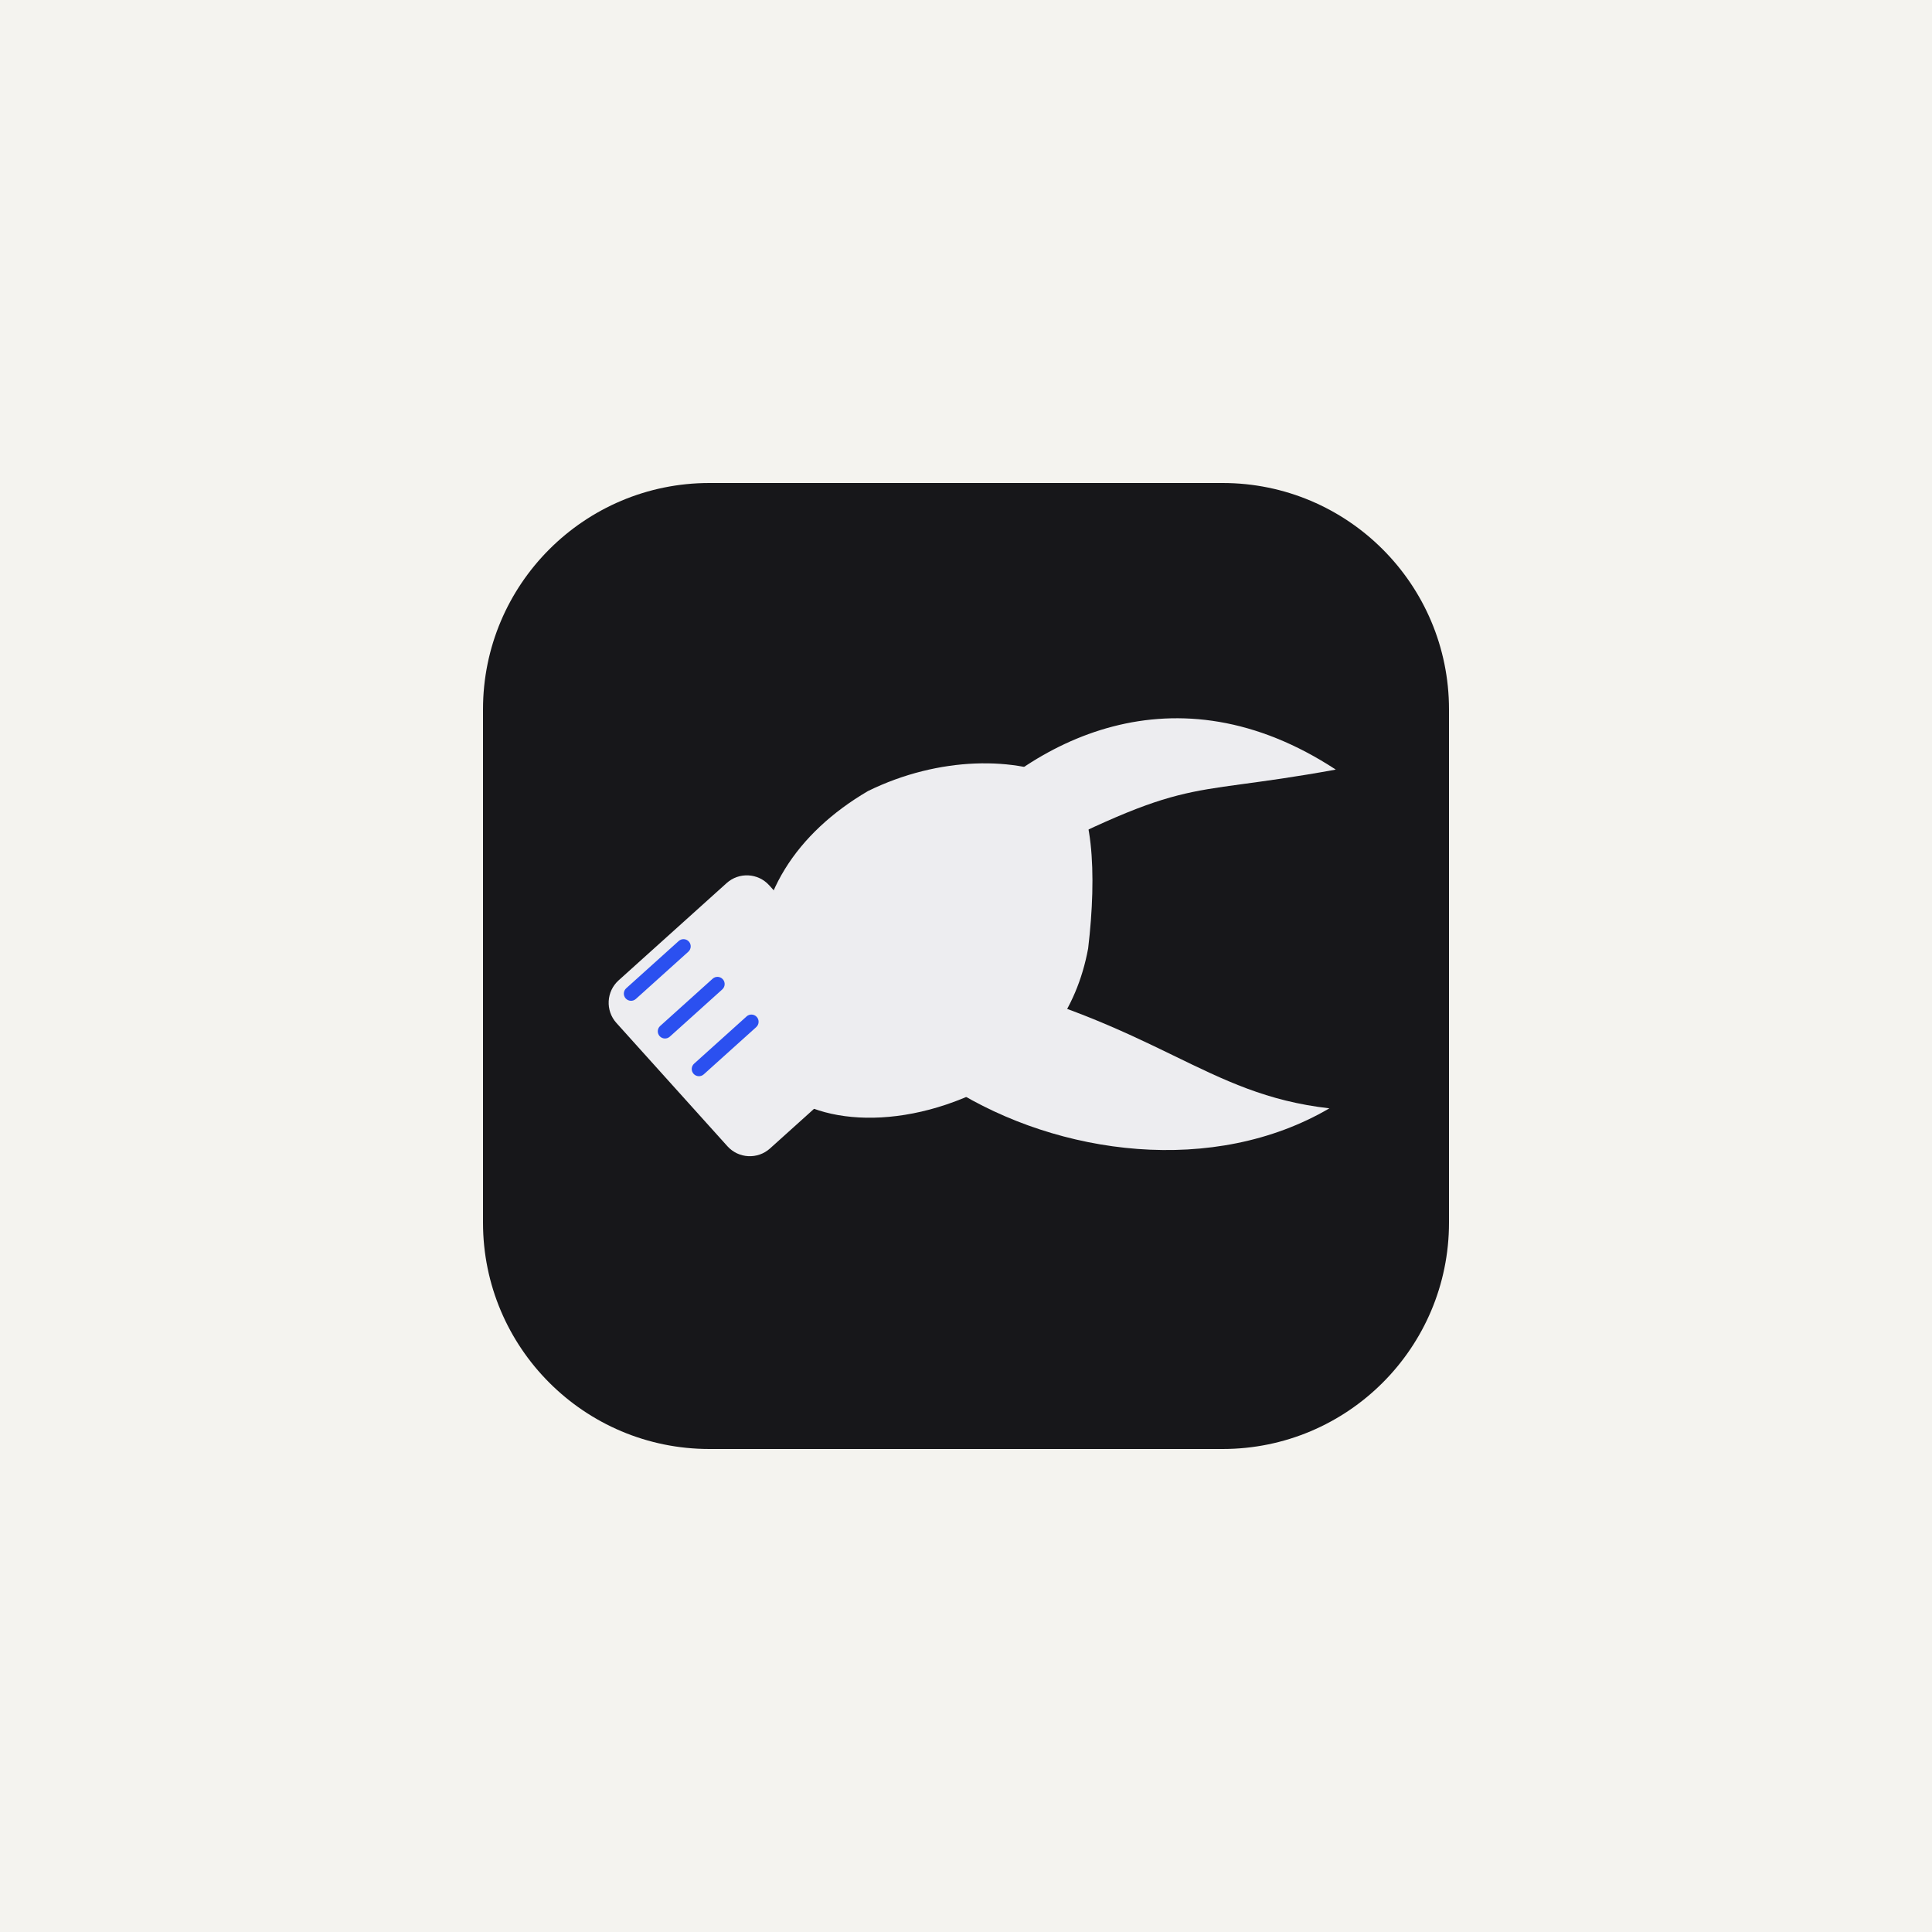
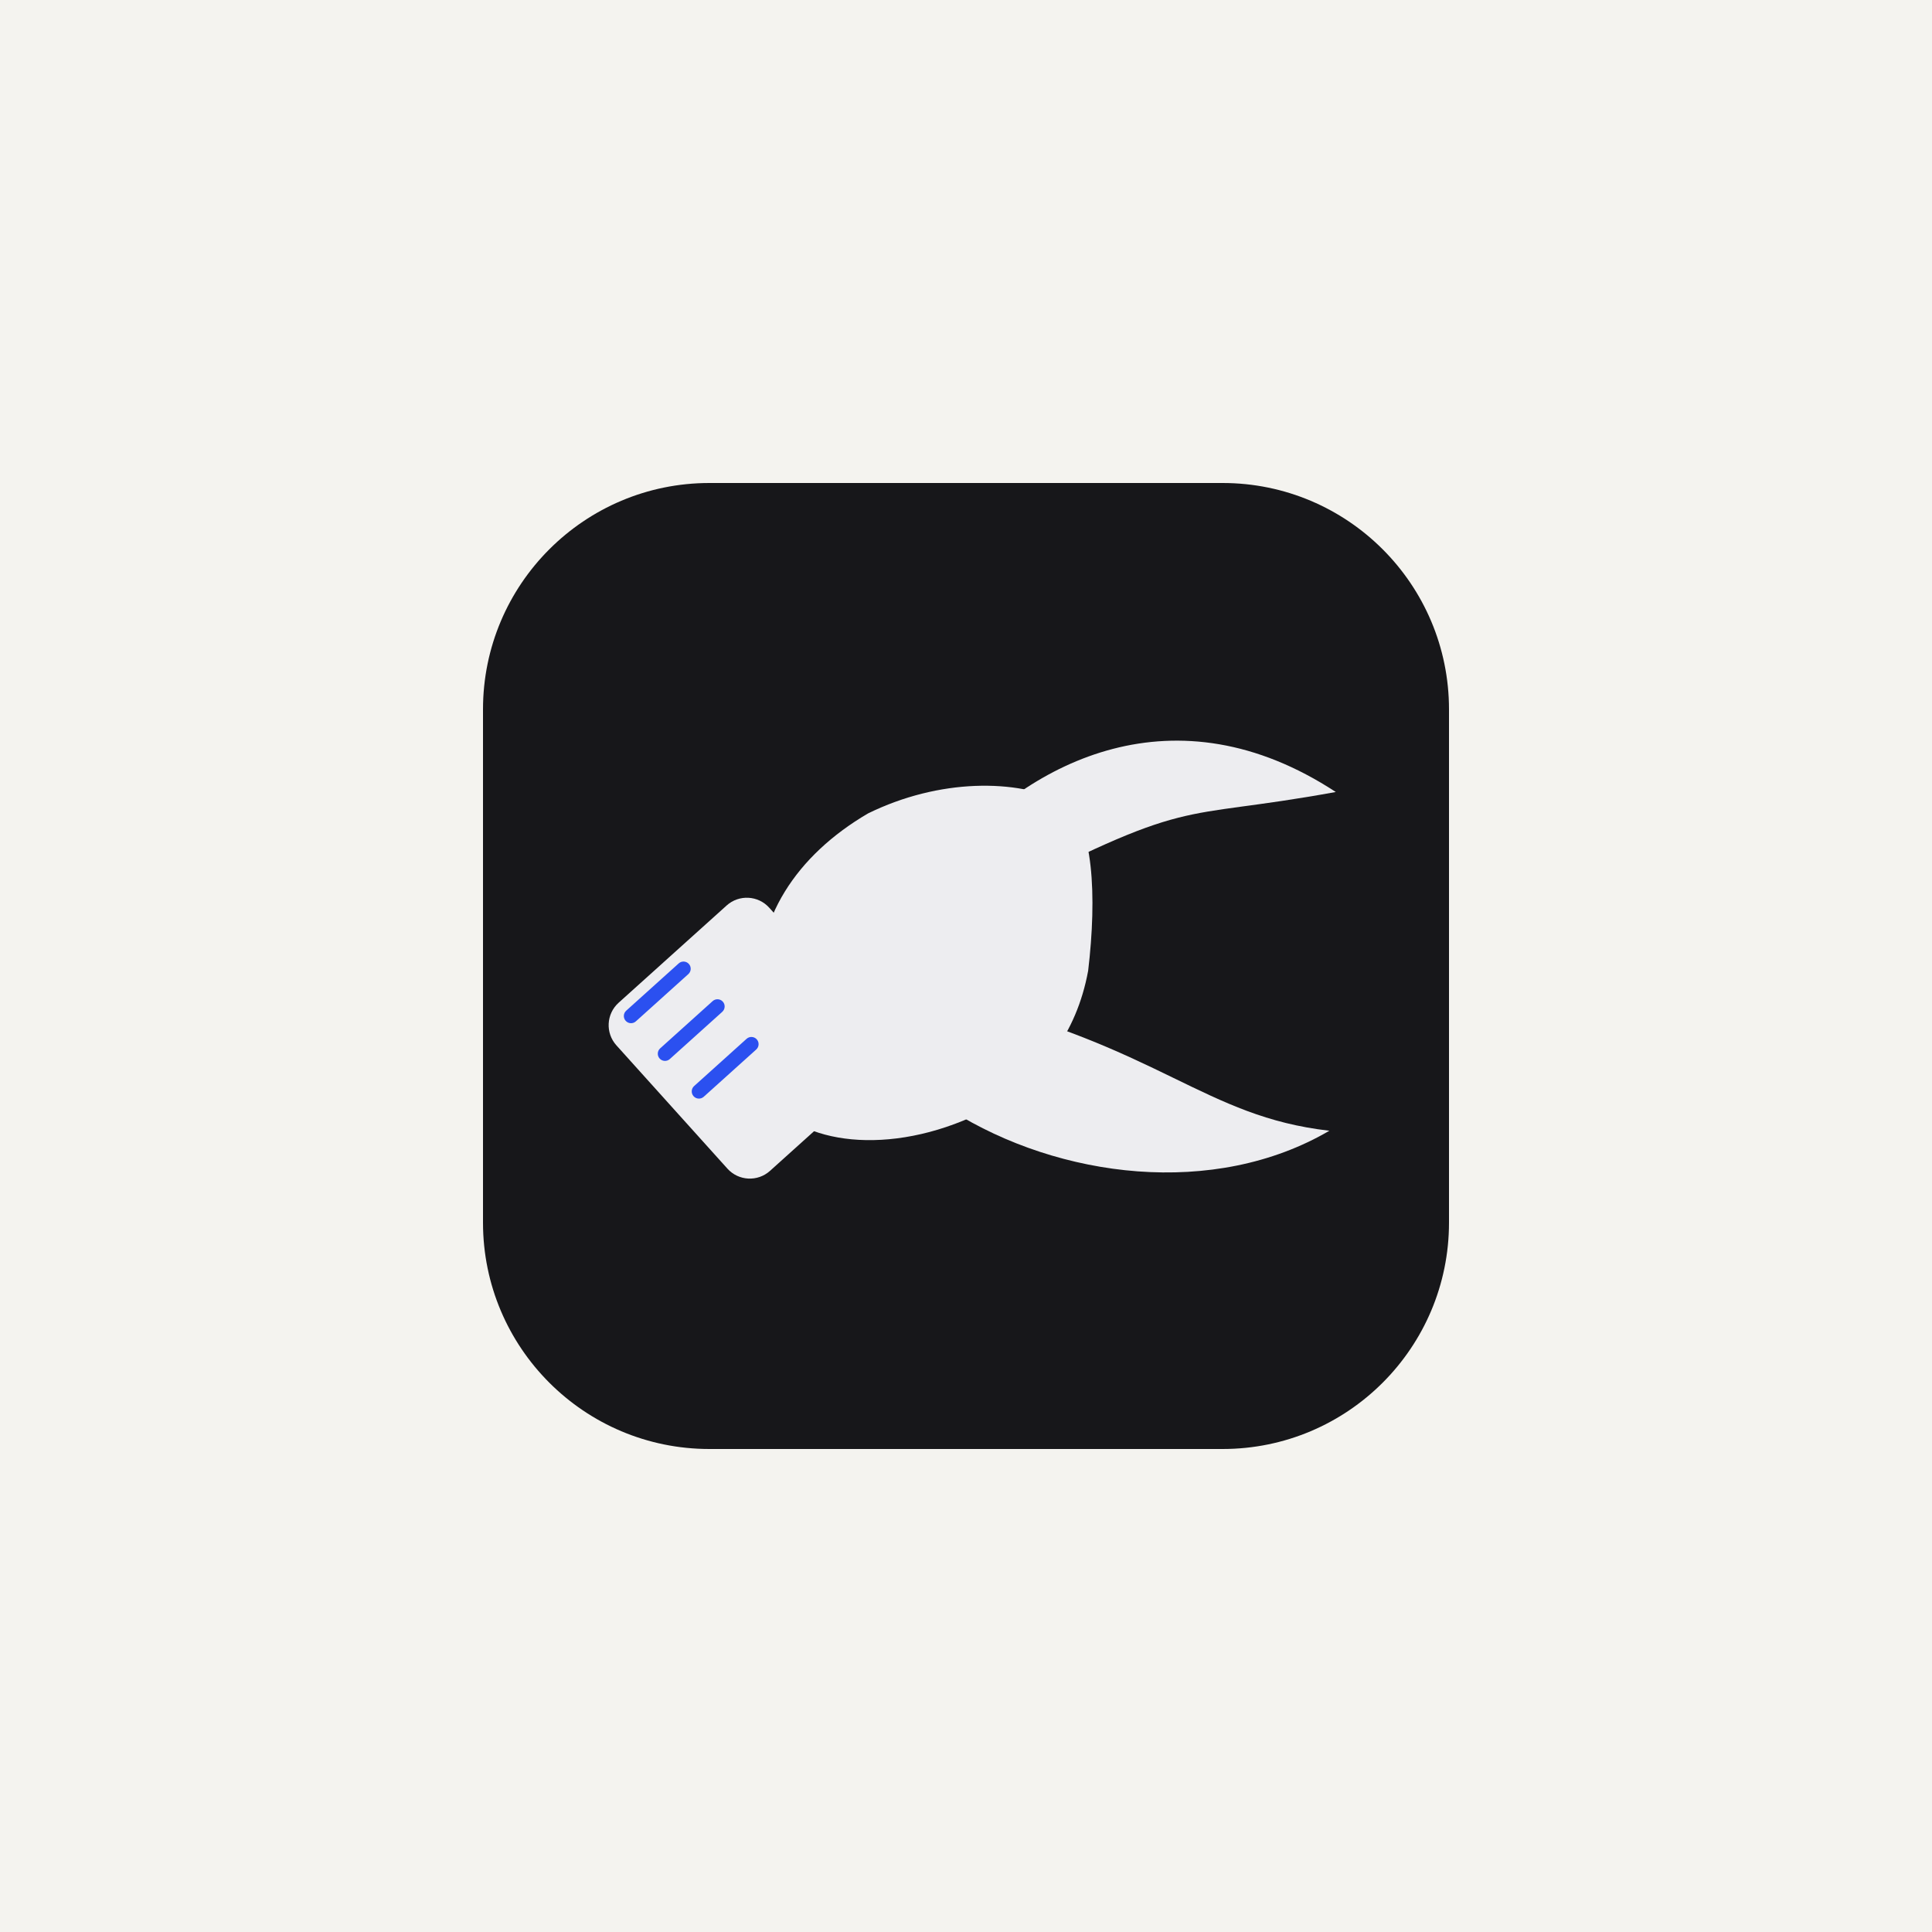
<svg xmlns="http://www.w3.org/2000/svg" width="1024" height="1024" viewBox="0 0 1024 1024" role="img" aria-label="SuparClaw">
  <rect width="1024" height="1024" fill="#F4F3EF" />
  <g transform="translate(256 256)">
    <rect width="512" height="512" rx="120" fill="#17171A" />
    <g transform="translate(33.28 33.28) scale(0.435)">
-       <g transform="translate(539.03 528.87) scale(0.83531)">
+       <g transform="translate(539.03 556.16) scale(0.83531)">
        <g transform="rotate(-8 -80 0)">
          <g transform="rotate(-34 -330 40)">
            <rect x="-486" y="-160" width="300" height="330" rx="44" fill="#EDEDF0" />
            <g fill="#2B50F0">
              <rect x="-452" y="-144" width="124" height="21" rx="10.5" />
              <rect x="-452" y="-70" width="124" height="21" rx="10.5" />
              <rect x="-452" y="4" width="124" height="21" rx="10.5" />
            </g>
          </g>
          <path d="M -330 -46 C -322 -156 -248 -240 -136 -286 C -26 -322 86 -306 150 -262 C 188 -228 178 -120 150 -14 C 120 76 60 130 -8 160 C -150 216 -284 186 -330 118 Z" fill="#EDEDF0" />
          <path d="M 544 -222 C 334 -406 110 -330 -30 -206 L -8 -169 L 14 -132 C 344 -248 298 -212 544 -222 Z" fill="#EDEDF0" />
          <path d="M 466 266 C 288 220 240 112 -42 0 L -59 80 L -76 160 C 66 280 286 340 466 266 Z" fill="#EDEDF0" />
        </g>
      </g>
    </g>
  </g>
</svg>
